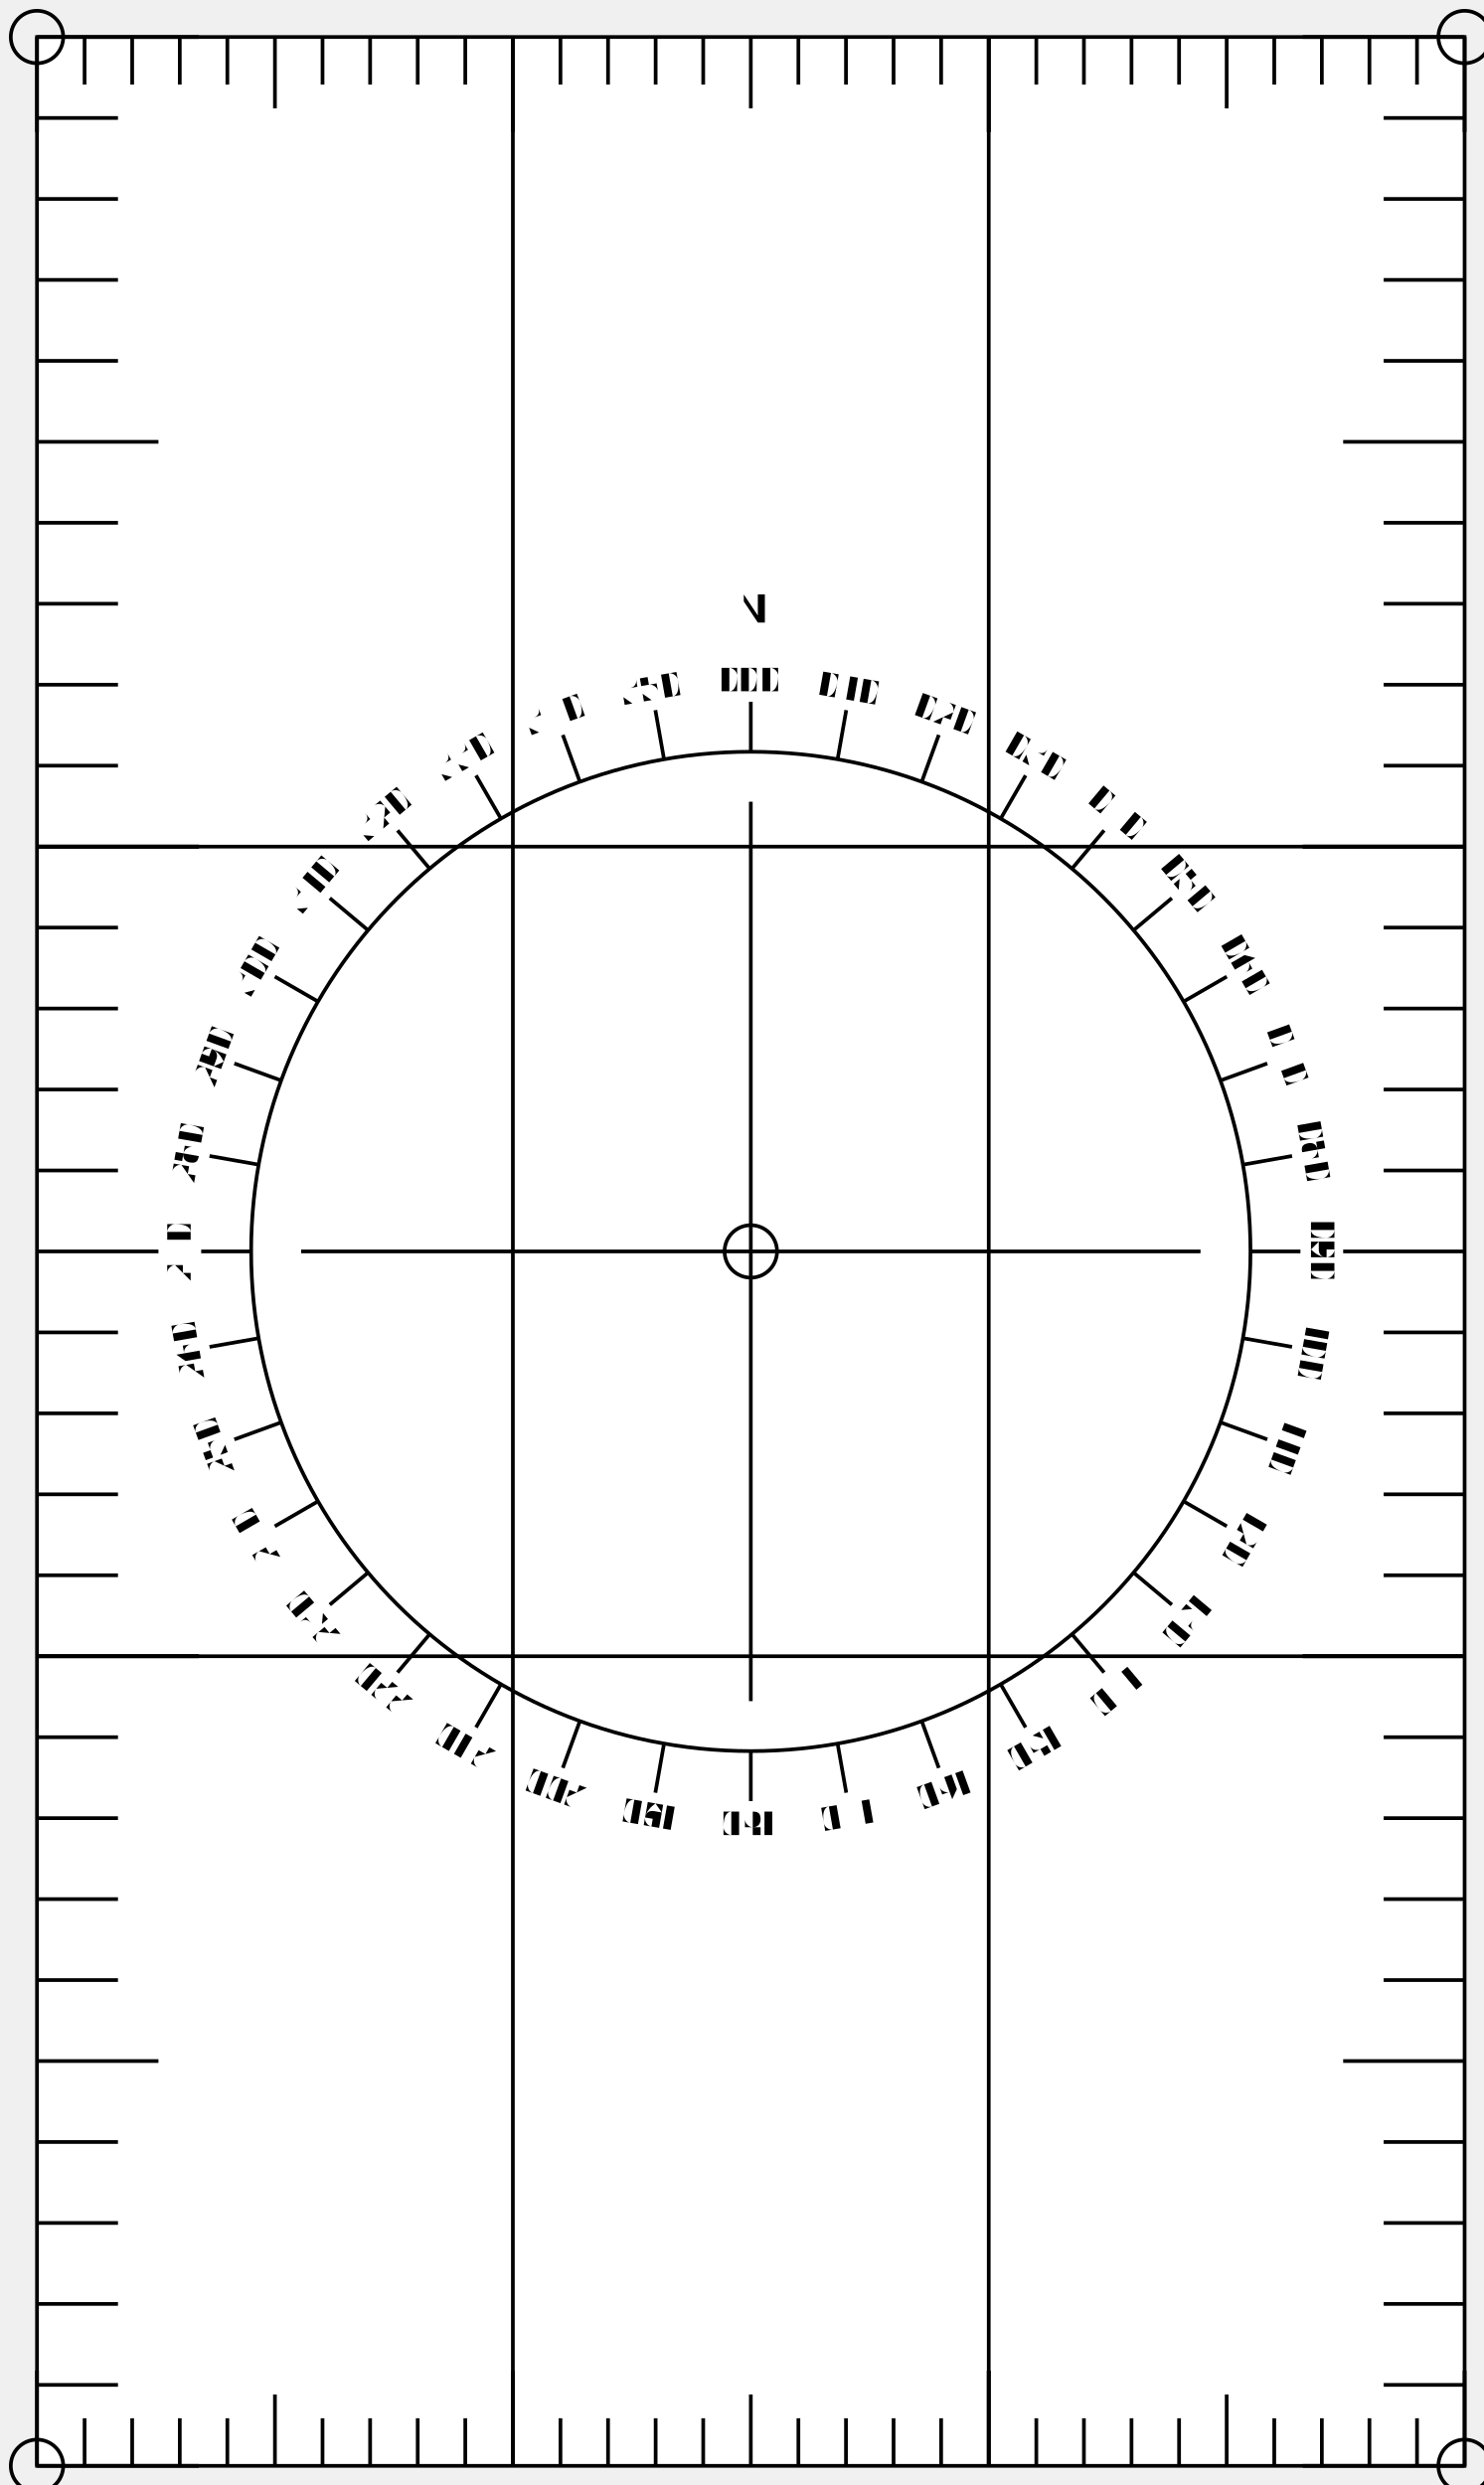
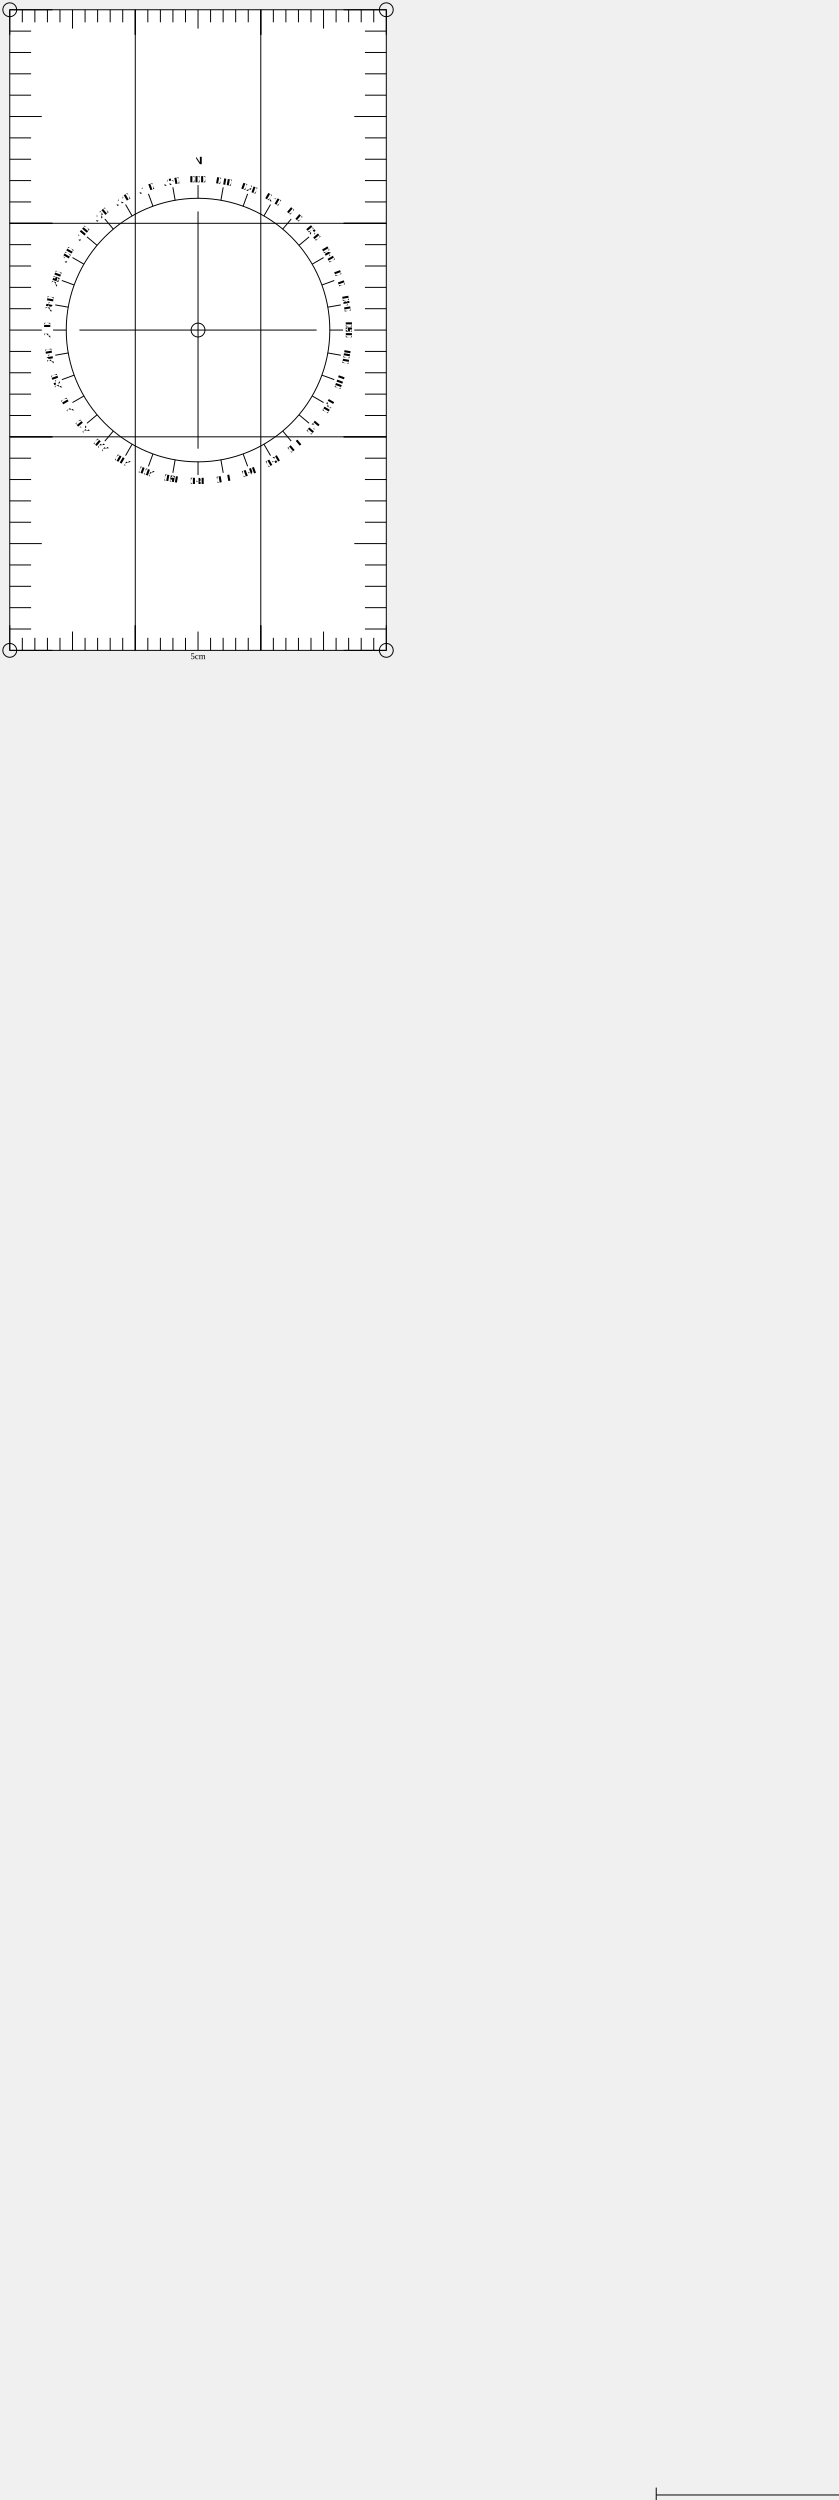
<svg xmlns="http://www.w3.org/2000/svg" baseProfile="full" height="100%" version="1.1" width="100%">
  <defs />
  <rect fill="white" height="656.22" stroke="black" width="385.717" x="10.0" y="10.0" />
  <line stroke="black" x1="10.0" x2="10.0" y1="10.0" y2="35.714" />
  <line stroke="black" x1="22.857" x2="22.857" y1="10.0" y2="22.857" />
  <line stroke="black" x1="35.714" x2="35.714" y1="10.0" y2="22.857" />
  <line stroke="black" x1="48.572" x2="48.572" y1="10.0" y2="22.857" />
  <line stroke="black" x1="61.429" x2="61.429" y1="10.0" y2="22.857" />
  <line stroke="black" x1="74.286" x2="74.286" y1="10.0" y2="29.286" />
  <line stroke="black" x1="87.143" x2="87.143" y1="10.0" y2="22.857" />
  <line stroke="black" x1="100.001" x2="100.001" y1="10.0" y2="22.857" />
  <line stroke="black" x1="112.858" x2="112.858" y1="10.0" y2="22.857" />
  <line stroke="black" x1="125.715" x2="125.715" y1="10.0" y2="22.857" />
  <line stroke="black" x1="138.572" x2="138.572" y1="10.0" y2="35.714" />
  <line stroke="black" x1="138.572" x2="138.572" y1="666.22" y2="640.506" />
  <line stroke="black" x1="125.715" x2="125.715" y1="666.22" y2="653.363" />
  <line stroke="black" x1="112.858" x2="112.858" y1="666.22" y2="653.363" />
  <line stroke="black" x1="100.001" x2="100.001" y1="666.22" y2="653.363" />
  <line stroke="black" x1="87.143" x2="87.143" y1="666.22" y2="653.363" />
  <line stroke="black" x1="74.286" x2="74.286" y1="666.22" y2="646.935" />
  <line stroke="black" x1="61.429" x2="61.429" y1="666.22" y2="653.363" />
  <line stroke="black" x1="48.572" x2="48.572" y1="666.22" y2="653.363" />
  <line stroke="black" x1="35.714" x2="35.714" y1="666.22" y2="653.363" />
  <line stroke="black" x1="22.857" x2="22.857" y1="666.22" y2="653.363" />
  <line stroke="black" x1="10.0" x2="10.0" y1="666.22" y2="640.506" />
  <line stroke="black" x1="138.572" x2="138.572" y1="10.0" y2="35.714" />
  <line stroke="black" x1="151.429" x2="151.429" y1="10.0" y2="22.857" />
  <line stroke="black" x1="164.287" x2="164.287" y1="10.0" y2="22.857" />
  <line stroke="black" x1="177.144" x2="177.144" y1="10.0" y2="22.857" />
  <line stroke="black" x1="190.001" x2="190.001" y1="10.0" y2="22.857" />
  <line stroke="black" x1="202.858" x2="202.858" y1="10.0" y2="29.286" />
  <line stroke="black" x1="215.716" x2="215.716" y1="10.0" y2="22.857" />
  <line stroke="black" x1="228.573" x2="228.573" y1="10.0" y2="22.857" />
  <line stroke="black" x1="241.43" x2="241.43" y1="10.0" y2="22.857" />
  <line stroke="black" x1="254.287" x2="254.287" y1="10.0" y2="22.857" />
  <line stroke="black" x1="267.144" x2="267.144" y1="10.0" y2="35.714" />
  <line stroke="black" x1="267.144" x2="267.144" y1="666.22" y2="640.506" />
  <line stroke="black" x1="254.287" x2="254.287" y1="666.22" y2="653.363" />
  <line stroke="black" x1="241.43" x2="241.43" y1="666.22" y2="653.363" />
  <line stroke="black" x1="228.573" x2="228.573" y1="666.22" y2="653.363" />
  <line stroke="black" x1="215.716" x2="215.716" y1="666.22" y2="653.363" />
  <line stroke="black" x1="202.858" x2="202.858" y1="666.22" y2="646.935" />
  <line stroke="black" x1="190.001" x2="190.001" y1="666.22" y2="653.363" />
  <line stroke="black" x1="177.144" x2="177.144" y1="666.22" y2="653.363" />
  <line stroke="black" x1="164.287" x2="164.287" y1="666.22" y2="653.363" />
  <line stroke="black" x1="151.429" x2="151.429" y1="666.22" y2="653.363" />
  <line stroke="black" x1="138.572" x2="138.572" y1="666.22" y2="640.506" />
  <line stroke="black" x1="267.144" x2="267.144" y1="10.0" y2="35.714" />
  <line stroke="black" x1="280.002" x2="280.002" y1="10.0" y2="22.857" />
  <line stroke="black" x1="292.859" x2="292.859" y1="10.0" y2="22.857" />
  <line stroke="black" x1="305.716" x2="305.716" y1="10.0" y2="22.857" />
  <line stroke="black" x1="318.573" x2="318.573" y1="10.0" y2="22.857" />
  <line stroke="black" x1="331.431" x2="331.431" y1="10.0" y2="29.286" />
  <line stroke="black" x1="344.288" x2="344.288" y1="10.0" y2="22.857" />
  <line stroke="black" x1="357.145" x2="357.145" y1="10.0" y2="22.857" />
  <line stroke="black" x1="370.002" x2="370.002" y1="10.0" y2="22.857" />
  <line stroke="black" x1="382.859" x2="382.859" y1="10.0" y2="22.857" />
  <line stroke="black" x1="395.717" x2="395.717" y1="10.0" y2="35.714" />
  <line stroke="black" x1="395.717" x2="395.717" y1="666.22" y2="640.506" />
  <line stroke="black" x1="382.859" x2="382.859" y1="666.22" y2="653.363" />
  <line stroke="black" x1="370.002" x2="370.002" y1="666.22" y2="653.363" />
  <line stroke="black" x1="357.145" x2="357.145" y1="666.22" y2="653.363" />
  <line stroke="black" x1="344.288" x2="344.288" y1="666.22" y2="653.363" />
  <line stroke="black" x1="331.431" x2="331.431" y1="666.22" y2="646.935" />
  <line stroke="black" x1="318.573" x2="318.573" y1="666.22" y2="653.363" />
  <line stroke="black" x1="305.716" x2="305.716" y1="666.22" y2="653.363" />
  <line stroke="black" x1="292.859" x2="292.859" y1="666.22" y2="653.363" />
  <line stroke="black" x1="280.002" x2="280.002" y1="666.22" y2="653.363" />
  <line stroke="black" x1="267.144" x2="267.144" y1="666.22" y2="640.506" />
  <line stroke="black" x1="395.717" x2="351.969" y1="10.0" y2="10.0" />
  <line stroke="black" x1="395.717" x2="373.843" y1="31.874" y2="31.874" />
  <line stroke="black" x1="395.717" x2="373.843" y1="53.748" y2="53.748" />
  <line stroke="black" x1="395.717" x2="373.843" y1="75.622" y2="75.622" />
  <line stroke="black" x1="395.717" x2="373.843" y1="97.496" y2="97.496" />
  <line stroke="black" x1="395.717" x2="362.906" y1="119.37" y2="119.37" />
  <line stroke="black" x1="395.717" x2="373.843" y1="141.244" y2="141.244" />
  <line stroke="black" x1="395.717" x2="373.843" y1="163.118" y2="163.118" />
  <line stroke="black" x1="395.717" x2="373.843" y1="184.992" y2="184.992" />
  <line stroke="black" x1="395.717" x2="373.843" y1="206.866" y2="206.866" />
  <line stroke="black" x1="395.717" x2="351.969" y1="228.74" y2="228.74" />
  <line stroke="black" x1="10.0" x2="53.748" y1="228.74" y2="228.74" />
  <line stroke="black" x1="10.0" x2="31.874" y1="206.866" y2="206.866" />
  <line stroke="black" x1="10.0" x2="31.874" y1="184.992" y2="184.992" />
  <line stroke="black" x1="10.0" x2="31.874" y1="163.118" y2="163.118" />
  <line stroke="black" x1="10.0" x2="31.874" y1="141.244" y2="141.244" />
  <line stroke="black" x1="10.0" x2="42.811" y1="119.37" y2="119.37" />
  <line stroke="black" x1="10.0" x2="31.874" y1="97.496" y2="97.496" />
  <line stroke="black" x1="10.0" x2="31.874" y1="75.622" y2="75.622" />
  <line stroke="black" x1="10.0" x2="31.874" y1="53.748" y2="53.748" />
  <line stroke="black" x1="10.0" x2="31.874" y1="31.874" y2="31.874" />
  <line stroke="black" x1="10.0" x2="53.748" y1="10.0" y2="10.0" />
  <line stroke="black" x1="395.717" x2="351.969" y1="228.74" y2="228.74" />
  <line stroke="black" x1="395.717" x2="373.843" y1="250.614" y2="250.614" />
  <line stroke="black" x1="395.717" x2="373.843" y1="272.488" y2="272.488" />
  <line stroke="black" x1="395.717" x2="373.843" y1="294.362" y2="294.362" />
  <line stroke="black" x1="395.717" x2="373.843" y1="316.236" y2="316.236" />
  <line stroke="black" x1="395.717" x2="362.906" y1="338.11" y2="338.11" />
  <line stroke="black" x1="395.717" x2="373.843" y1="359.984" y2="359.984" />
  <line stroke="black" x1="395.717" x2="373.843" y1="381.858" y2="381.858" />
  <line stroke="black" x1="395.717" x2="373.843" y1="403.732" y2="403.732" />
  <line stroke="black" x1="395.717" x2="373.843" y1="425.606" y2="425.606" />
  <line stroke="black" x1="395.717" x2="351.969" y1="447.48" y2="447.48" />
  <line stroke="black" x1="10.0" x2="53.748" y1="447.48" y2="447.48" />
  <line stroke="black" x1="10.0" x2="31.874" y1="425.606" y2="425.606" />
  <line stroke="black" x1="10.0" x2="31.874" y1="403.732" y2="403.732" />
  <line stroke="black" x1="10.0" x2="31.874" y1="381.858" y2="381.858" />
  <line stroke="black" x1="10.0" x2="31.874" y1="359.984" y2="359.984" />
  <line stroke="black" x1="10.0" x2="42.811" y1="338.11" y2="338.11" />
  <line stroke="black" x1="10.0" x2="31.874" y1="316.236" y2="316.236" />
  <line stroke="black" x1="10.0" x2="31.874" y1="294.362" y2="294.362" />
  <line stroke="black" x1="10.0" x2="31.874" y1="272.488" y2="272.488" />
  <line stroke="black" x1="10.0" x2="31.874" y1="250.614" y2="250.614" />
  <line stroke="black" x1="10.0" x2="53.748" y1="228.74" y2="228.74" />
  <line stroke="black" x1="395.717" x2="351.969" y1="447.48" y2="447.48" />
  <line stroke="black" x1="395.717" x2="373.843" y1="469.354" y2="469.354" />
  <line stroke="black" x1="395.717" x2="373.843" y1="491.228" y2="491.228" />
  <line stroke="black" x1="395.717" x2="373.843" y1="513.102" y2="513.102" />
  <line stroke="black" x1="395.717" x2="373.843" y1="534.976" y2="534.976" />
  <line stroke="black" x1="395.717" x2="362.906" y1="556.85" y2="556.85" />
  <line stroke="black" x1="395.717" x2="373.843" y1="578.724" y2="578.724" />
  <line stroke="black" x1="395.717" x2="373.843" y1="600.598" y2="600.598" />
  <line stroke="black" x1="395.717" x2="373.843" y1="622.472" y2="622.472" />
  <line stroke="black" x1="395.717" x2="373.843" y1="644.346" y2="644.346" />
  <line stroke="black" x1="395.717" x2="351.969" y1="666.22" y2="666.22" />
  <line stroke="black" x1="10.0" x2="53.748" y1="666.22" y2="666.22" />
  <line stroke="black" x1="10.0" x2="31.874" y1="644.346" y2="644.346" />
  <line stroke="black" x1="10.0" x2="31.874" y1="622.472" y2="622.472" />
  <line stroke="black" x1="10.0" x2="31.874" y1="600.598" y2="600.598" />
  <line stroke="black" x1="10.0" x2="31.874" y1="578.724" y2="578.724" />
  <line stroke="black" x1="10.0" x2="42.811" y1="556.85" y2="556.85" />
  <line stroke="black" x1="10.0" x2="31.874" y1="534.976" y2="534.976" />
  <line stroke="black" x1="10.0" x2="31.874" y1="513.102" y2="513.102" />
  <line stroke="black" x1="10.0" x2="31.874" y1="491.228" y2="491.228" />
  <line stroke="black" x1="10.0" x2="31.874" y1="469.354" y2="469.354" />
  <line stroke="black" x1="10.0" x2="53.748" y1="447.48" y2="447.48" />
  <line stroke="black" x1="10.0" x2="395.717" y1="228.74" y2="228.74" />
  <line stroke="black" x1="10.0" x2="395.717" y1="447.48" y2="447.48" />
  <line stroke="black" x1="138.572" x2="138.572" y1="10.0" y2="666.22" />
  <line stroke="black" x1="267.144" x2="267.144" y1="10.0" y2="666.22" />
  <circle cx="202.858" cy="338.11" fill="none" r="135.001" stroke="black" />
  <line stroke="black" x1="202.858" x2="202.858" y1="203.109" y2="189.609" />
  <text font-size="0.08" text-anchor="middle" transform="matrix(135.00 0.00 0.00 135.00 202.86 338.11)" x="0.0" y="-1.12">000</text>
  <line stroke="black" x1="226.301" x2="228.645" y1="205.16" y2="191.865" />
  <text font-size="0.08" text-anchor="middle" transform="matrix(132.95 23.44 -23.44 132.95 202.86 338.11)" x="0.0" y="-1.12">010</text>
  <line stroke="black" x1="249.031" x2="253.649" y1="211.251" y2="198.565" />
  <text font-size="0.08" text-anchor="middle" transform="matrix(126.86 46.17 -46.17 126.86 202.86 338.11)" x="0.0" y="-1.12">020</text>
  <line stroke="black" x1="270.359" x2="277.109" y1="221.196" y2="209.505" />
  <text font-size="0.08" text-anchor="middle" transform="matrix(116.91 67.50 -67.50 116.91 202.86 338.11)" x="0.0" y="-1.12">030</text>
  <line stroke="black" x1="289.635" x2="298.313" y1="234.694" y2="224.352" />
  <text font-size="0.08" text-anchor="middle" transform="matrix(103.42 86.78 -86.78 103.42 202.86 338.11)" x="0.0" y="-1.12">040</text>
  <line stroke="black" x1="306.275" x2="316.617" y1="251.333" y2="242.656" />
  <text font-size="0.08" text-anchor="middle" transform="matrix(86.78 103.42 -103.42 86.78 202.86 338.11)" x="0.0" y="-1.12">050</text>
  <line stroke="black" x1="319.773" x2="331.464" y1="270.61" y2="263.86" />
  <text font-size="0.08" text-anchor="middle" transform="matrix(67.50 116.91 -116.91 67.50 202.86 338.11)" x="0.0" y="-1.12">060</text>
  <line stroke="black" x1="329.718" x2="342.404" y1="291.937" y2="287.32" />
  <text font-size="0.08" text-anchor="middle" transform="matrix(46.17 126.86 -126.86 46.17 202.86 338.11)" x="0.0" y="-1.12">070</text>
  <line stroke="black" x1="335.808" x2="349.103" y1="314.668" y2="312.323" />
  <text font-size="0.08" text-anchor="middle" transform="matrix(23.44 132.95 -132.95 23.44 202.86 338.11)" x="0.0" y="-1.12">080</text>
  <line stroke="black" x1="337.859" x2="351.359" y1="338.11" y2="338.11" />
  <text font-size="0.08" text-anchor="middle" transform="matrix(0.00 135.00 -135.00 0.00 202.86 338.11)" x="0.0" y="-1.12">090</text>
  <line stroke="black" x1="335.808" x2="349.103" y1="361.553" y2="363.897" />
  <text font-size="0.08" text-anchor="middle" transform="matrix(-23.44 132.95 -132.95 -23.44 202.86 338.11)" x="0.0" y="-1.12">100</text>
  <line stroke="black" x1="329.718" x2="342.404" y1="384.283" y2="388.901" />
  <text font-size="0.08" text-anchor="middle" transform="matrix(-46.17 126.86 -126.86 -46.17 202.86 338.11)" x="0.0" y="-1.12">110</text>
  <line stroke="black" x1="319.773" x2="331.464" y1="405.611" y2="412.361" />
  <text font-size="0.08" text-anchor="middle" transform="matrix(-67.50 116.91 -116.91 -67.50 202.86 338.11)" x="0.0" y="-1.12">120</text>
  <line stroke="black" x1="306.275" x2="316.617" y1="424.887" y2="433.565" />
  <text font-size="0.08" text-anchor="middle" transform="matrix(-86.78 103.42 -103.42 -86.78 202.86 338.11)" x="0.0" y="-1.12">130</text>
  <line stroke="black" x1="289.635" x2="298.313" y1="441.527" y2="451.869" />
  <text font-size="0.08" text-anchor="middle" transform="matrix(-103.42 86.78 -86.78 -103.42 202.86 338.11)" x="0.0" y="-1.12">140</text>
  <line stroke="black" x1="270.359" x2="277.109" y1="455.024" y2="466.716" />
  <text font-size="0.08" text-anchor="middle" transform="matrix(-116.91 67.50 -67.50 -116.91 202.86 338.11)" x="0.0" y="-1.12">150</text>
  <line stroke="black" x1="249.031" x2="253.649" y1="464.97" y2="477.655" />
  <text font-size="0.08" text-anchor="middle" transform="matrix(-126.86 46.17 -46.17 -126.86 202.86 338.11)" x="0.0" y="-1.12">160</text>
  <line stroke="black" x1="226.301" x2="228.645" y1="471.06" y2="484.355" />
  <text font-size="0.08" text-anchor="middle" transform="matrix(-132.95 23.44 -23.44 -132.95 202.86 338.11)" x="0.0" y="-1.12">170</text>
  <line stroke="black" x1="202.858" x2="202.858" y1="473.111" y2="486.611" />
  <text font-size="0.08" text-anchor="middle" transform="matrix(-135.00 0.00 -0.00 -135.00 202.86 338.11)" x="0.0" y="-1.12">180</text>
  <line stroke="black" x1="179.416" x2="177.071" y1="471.06" y2="484.355" />
  <text font-size="0.08" text-anchor="middle" transform="matrix(-132.95 -23.44 23.44 -132.95 202.86 338.11)" x="0.0" y="-1.12">190</text>
  <line stroke="black" x1="156.685" x2="152.068" y1="464.97" y2="477.655" />
  <text font-size="0.08" text-anchor="middle" transform="matrix(-126.86 -46.17 46.17 -126.86 202.86 338.11)" x="0.0" y="-1.12">200</text>
  <line stroke="black" x1="135.358" x2="128.608" y1="455.024" y2="466.716" />
  <text font-size="0.08" text-anchor="middle" transform="matrix(-116.91 -67.50 67.50 -116.91 202.86 338.11)" x="0.0" y="-1.12">210</text>
  <line stroke="black" x1="116.081" x2="107.404" y1="441.527" y2="451.869" />
  <text font-size="0.08" text-anchor="middle" transform="matrix(-103.42 -86.78 86.78 -103.42 202.86 338.11)" x="0.0" y="-1.12">220</text>
  <line stroke="black" x1="99.442" x2="89.1" y1="424.887" y2="433.565" />
  <text font-size="0.08" text-anchor="middle" transform="matrix(-86.78 -103.42 103.42 -86.78 202.86 338.11)" x="0.0" y="-1.12">230</text>
  <line stroke="black" x1="85.944" x2="74.253" y1="405.611" y2="412.361" />
  <text font-size="0.08" text-anchor="middle" transform="matrix(-67.50 -116.91 116.91 -67.50 202.86 338.11)" x="0.0" y="-1.12">240</text>
  <line stroke="black" x1="75.999" x2="63.313" y1="384.283" y2="388.901" />
  <text font-size="0.08" text-anchor="middle" transform="matrix(-46.17 -126.86 126.86 -46.17 202.86 338.11)" x="0.0" y="-1.12">250</text>
  <line stroke="black" x1="69.908" x2="56.613" y1="361.553" y2="363.897" />
  <text font-size="0.08" text-anchor="middle" transform="matrix(-23.44 -132.95 132.95 -23.44 202.86 338.11)" x="0.0" y="-1.12">260</text>
  <line stroke="black" x1="67.858" x2="54.357" y1="338.11" y2="338.11" />
  <text font-size="0.08" text-anchor="middle" transform="matrix(-0.00 -135.00 135.00 -0.00 202.86 338.11)" x="0.0" y="-1.12">270</text>
  <line stroke="black" x1="69.908" x2="56.613" y1="314.668" y2="312.323" />
  <text font-size="0.08" text-anchor="middle" transform="matrix(23.44 -132.95 132.95 23.44 202.86 338.11)" x="0.0" y="-1.12">280</text>
  <line stroke="black" x1="75.999" x2="63.313" y1="291.937" y2="287.32" />
  <text font-size="0.08" text-anchor="middle" transform="matrix(46.17 -126.86 126.86 46.17 202.86 338.11)" x="0.0" y="-1.12">290</text>
  <line stroke="black" x1="85.944" x2="74.253" y1="270.61" y2="263.86" />
  <text font-size="0.08" text-anchor="middle" transform="matrix(67.50 -116.91 116.91 67.50 202.86 338.11)" x="0.0" y="-1.12">300</text>
  <line stroke="black" x1="99.442" x2="89.1" y1="251.333" y2="242.656" />
  <text font-size="0.08" text-anchor="middle" transform="matrix(86.78 -103.42 103.42 86.78 202.86 338.11)" x="0.0" y="-1.12">310</text>
  <line stroke="black" x1="116.081" x2="107.404" y1="234.694" y2="224.352" />
  <text font-size="0.08" text-anchor="middle" transform="matrix(103.42 -86.78 86.78 103.42 202.86 338.11)" x="0.0" y="-1.12">320</text>
  <line stroke="black" x1="135.358" x2="128.608" y1="221.196" y2="209.505" />
  <text font-size="0.08" text-anchor="middle" transform="matrix(116.91 -67.50 67.50 116.91 202.86 338.11)" x="0.0" y="-1.12">330</text>
  <line stroke="black" x1="156.685" x2="152.068" y1="211.251" y2="198.565" />
  <text font-size="0.08" text-anchor="middle" transform="matrix(126.86 -46.17 46.17 126.86 202.86 338.11)" x="0.0" y="-1.12">340</text>
  <line stroke="black" x1="179.416" x2="177.071" y1="205.16" y2="191.865" />
  <text font-size="0.08" text-anchor="middle" transform="matrix(132.95 -23.44 23.44 132.95 202.86 338.11)" x="0.0" y="-1.12">350</text>
  <line stroke="black" x1="202.858" x2="202.858" y1="216.609" y2="459.611" />
  <line stroke="black" x1="81.358" x2="324.359" y1="338.11" y2="338.11" />
  <text font-size="0.09" font-weight="bold" text-anchor="middle" transform="matrix(121.50 0.00 0.00 121.50 202.86 338.11)" x="0.0" y="-1.4">N</text>
  <circle cx="202.858" cy="338.11" fill="none" r="7.087" stroke="black" />
  <circle cx="10.0" cy="10.0" fill="none" r="7.087" stroke="black" />
  <circle cx="10.0" cy="666.22" fill="none" r="7.087" stroke="black" />
  <circle cx="395.717" cy="10.0" fill="none" r="7.087" stroke="black" />
  <circle cx="395.717" cy="666.22" fill="none" r="7.087" stroke="black" />
+   <line stroke="black" x1="177.858mm" x2="227.858mm" y1="676.22mm" y2="676.22mm" />
+   <line stroke="black" x1="177.858mm" x2="177.858mm" y1="674.22mm" y2="678.22mm" />
+   <line stroke="black" x1="227.858mm" x2="227.858mm" y1="674.22mm" y2="678.22mm" />
+   <text font-size="9" text-anchor="middle" x="202.858" y="675.22">5cm</text>
</svg>
